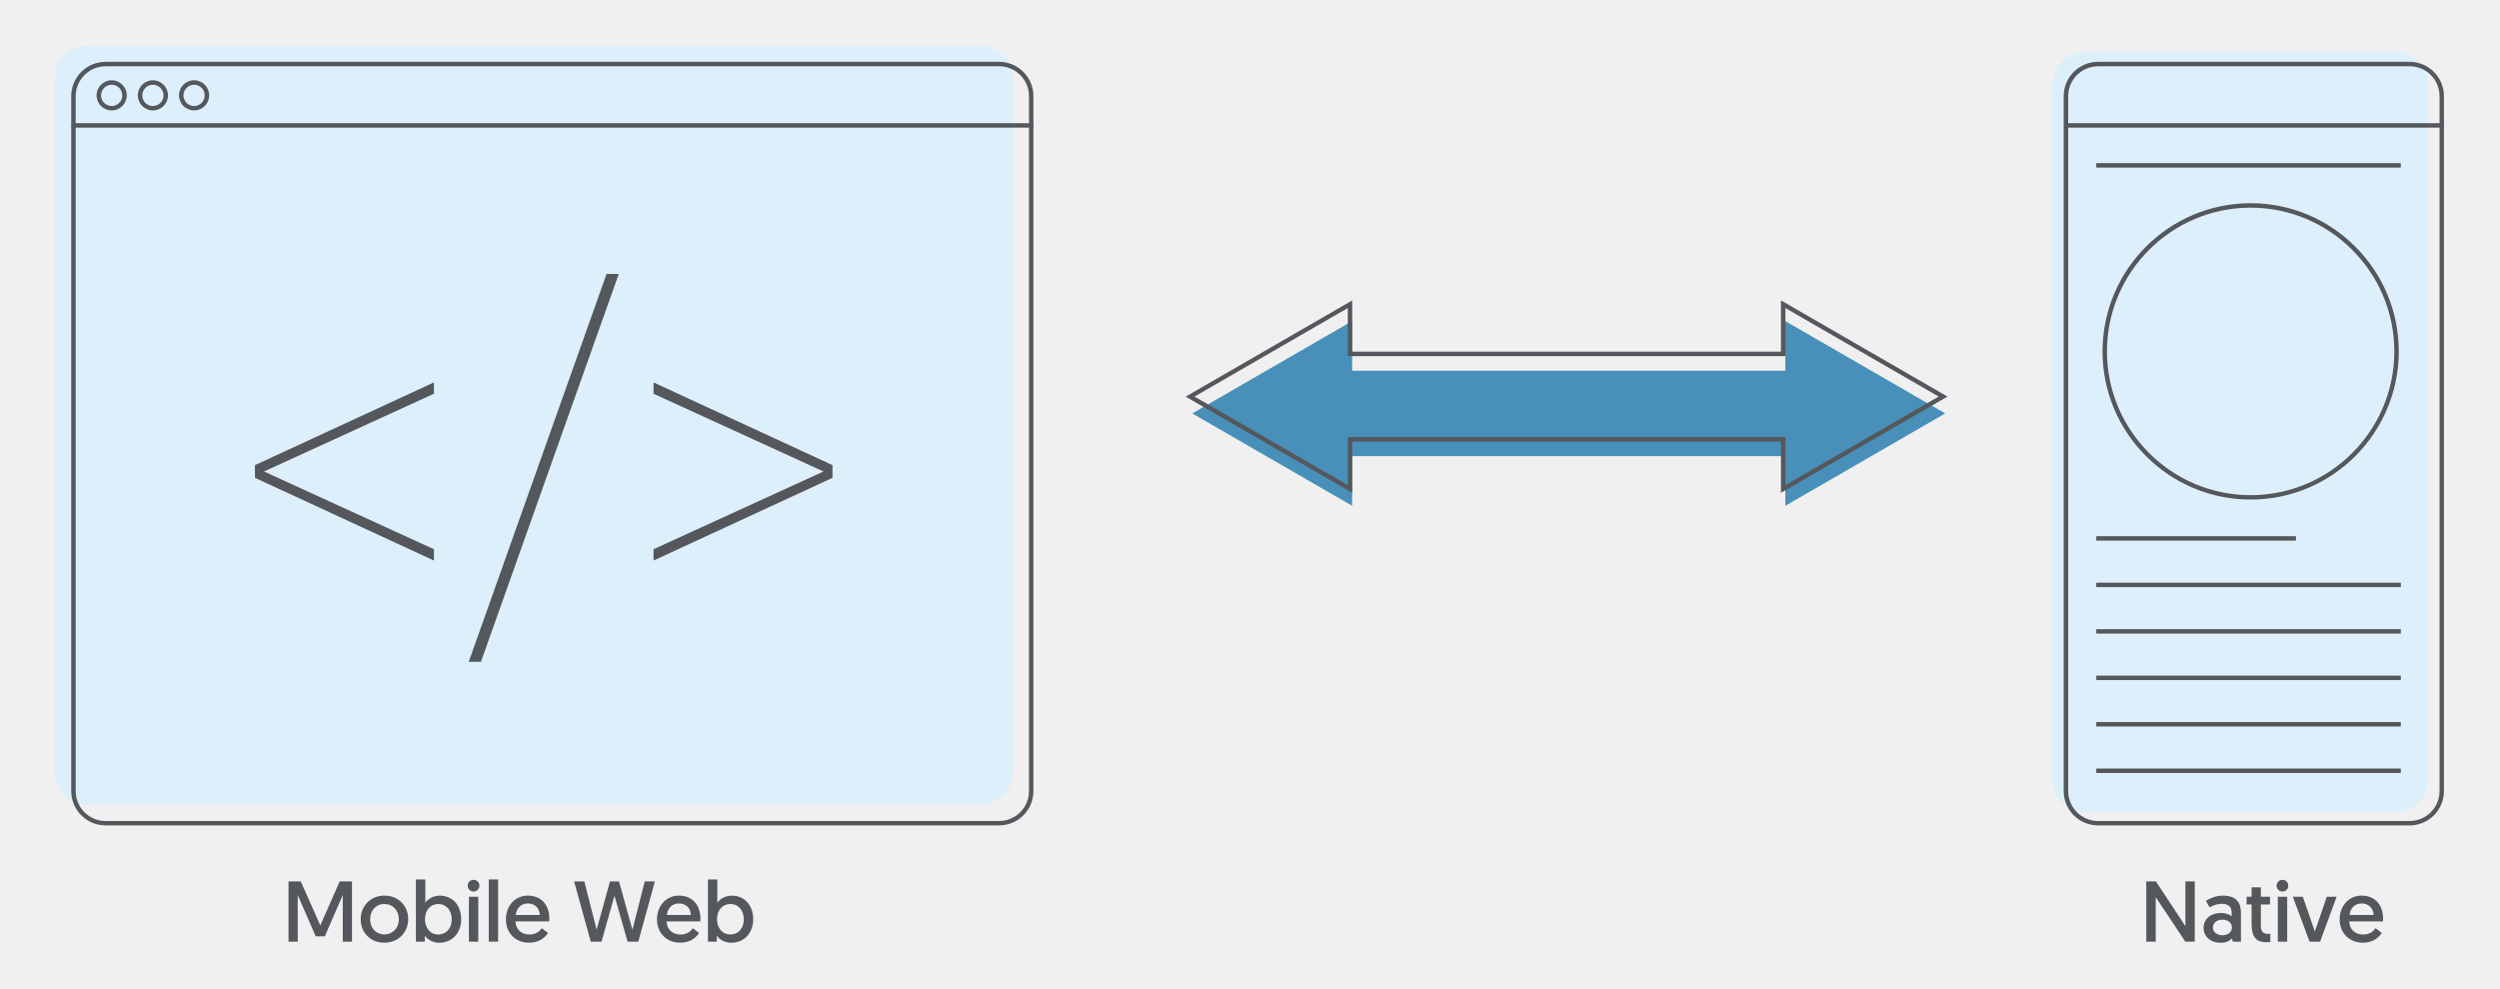
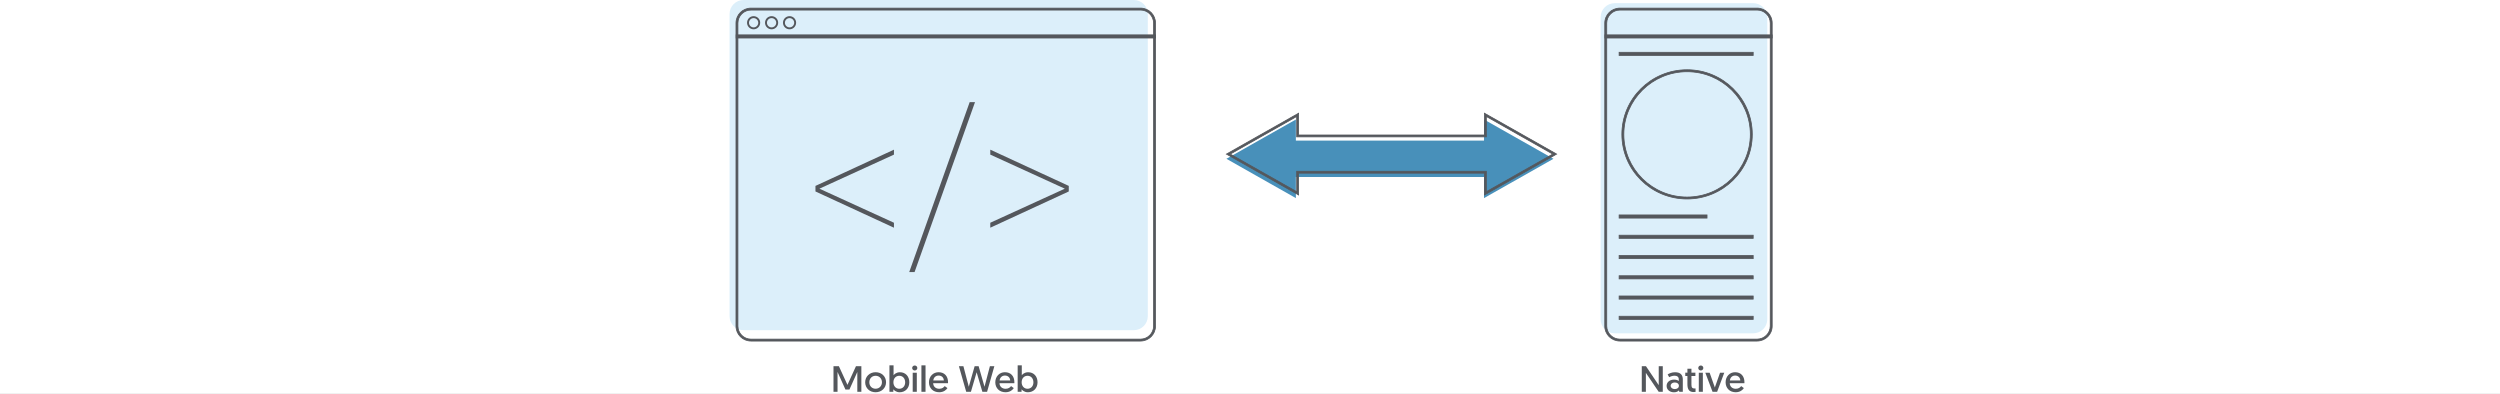
- <svg xmlns="http://www.w3.org/2000/svg" version="1.1" x="0px" y="0px" viewBox="0 0 563.7 222.87" style="enable-background:new 0 0 563.7 222.87;" xml:space="preserve">
-   <style type="text/css">
- 	.st0{fill:#4890BA;}
- 	.st1{fill:#DCEFFA;}
- 	.st2{fill:#54575C;}
- 	.st3{fill:#61A575;}
- 	.st4{fill:none;stroke:#54575C;stroke-linejoin:round;stroke-miterlimit:10;}
- 	.st5{fill:#FFFFFF;}
- 	.st6{fill:none;stroke:#54575C;stroke-miterlimit:10;}
- </style>
-   <g id="Layer_1">
- </g>
-   <g id="Layer_2">
- </g>
-   <g id="Layer_3">
-     <g>
-       <g>
-         <path class="st1" d="M540.43,183.02h-70.28c-4,0-7.24-3.24-7.24-7.24V19.09c0-4,3.24-7.24,7.24-7.24h70.28     c4,0,7.24,3.24,7.24,7.24v156.69C547.67,179.78,544.42,183.02,540.43,183.02z" />
-       </g>
-       <g>
-         <path class="st1" d="M221.22,181.46H19.66c-4,0-7.24-3.24-7.24-7.24V17.53c0-4,3.24-7.24,7.24-7.24h201.56     c4,0,7.24,3.24,7.24,7.24v156.69C228.46,178.22,225.22,181.46,221.22,181.46z" />
-       </g>
-       <g>
-         <g>
-           <path class="st2" d="M225.37,186.11H23.81c-4.27,0-7.74-3.47-7.74-7.74V21.68c0-4.27,3.47-7.74,7.74-7.74h201.56      c4.27,0,7.74,3.47,7.74,7.74v156.69C233.11,182.64,229.64,186.11,225.37,186.11z M23.81,14.95c-3.71,0-6.74,3.02-6.74,6.74      v156.69c0,3.71,3.02,6.74,6.74,6.74h201.56c3.71,0,6.74-3.02,6.74-6.74V21.68c0-3.71-3.02-6.74-6.74-6.74H23.81z" />
+ <svg xmlns="http://www.w3.org/2000/svg" width="795px" height="125px" viewBox="0 0 795 125" version="1.1">
+   <g id="Page-1" stroke="none" stroke-width="1" fill="none" fill-rule="evenodd">
+     <g id="Group-15">
+       <rect id="Rectangle" fill="#FFFFFF" x="0" y="0" width="795" height="125" />
+       <g id="Mobile-Blog-Post-Graphics2-01" transform="translate(232, 0)" fill-rule="nonzero">
+         <path d="M325.473,106 L281.527,106 C279.026,106 277,104.013 277,101.559 L277,5.441 C277,2.987 279.026,1 281.527,1 L325.473,1 C327.974,1 330,2.987 330,5.441 L330,101.559 C330,104.013 327.968,106 325.473,106 Z" id="Path" fill="#DCEFFA" />
+         <path d="M128.543,105 L4.457,105 C1.995,105 0,103.013 0,100.559 L0,4.441 C0,1.987 1.995,0 4.457,0 L128.543,0 C131.005,0 133,1.987 133,4.441 L133,100.559 C133,103.013 131.005,105 128.543,105 Z" id="Path" fill="#DCEFFA" />
+         <g id="Group" transform="translate(2, 2)" fill="#54575C">
+           <path d="M128.695,106.453 L4.801,106.453 C2.176,106.453 0.043,104.319 0.043,101.693 L0.043,5.338 C0.043,2.712 2.176,0.578 4.801,0.578 L128.695,0.578 C131.32,0.578 133.453,2.712 133.453,5.338 L133.453,101.693 C133.453,104.319 131.32,106.453 128.695,106.453 Z M4.801,1.199 C2.52,1.199 0.658,3.056 0.658,5.344 L0.658,101.699 C0.658,103.981 2.514,105.844 4.801,105.844 L128.695,105.844 C130.976,105.844 132.838,103.987 132.838,101.699 L132.838,5.338 C132.838,3.056 130.982,1.193 128.695,1.193 L4.801,1.193 L4.801,1.199 Z" id="Shape" stroke="#54575C" stroke-width="0.25" />
+           <rect id="Rectangle" stroke="#54575C" stroke-width="0.25" x="0.092" y="9.089" width="133.342" height="1" />
+           <path d="M5.649,7.318 C4.499,7.318 3.559,6.383 3.559,5.227 C3.559,4.077 4.493,3.136 5.649,3.136 C6.798,3.136 7.739,4.071 7.739,5.227 C7.739,6.383 6.804,7.318 5.649,7.318 Z M5.649,3.757 C4.838,3.757 4.174,4.421 4.174,5.233 C4.174,6.045 4.838,6.709 5.649,6.709 C6.46,6.709 7.124,6.045 7.124,5.233 C7.124,4.421 6.466,3.757 5.649,3.757 Z" id="Shape" />
+           <path d="M11.365,7.318 C10.216,7.318 9.276,6.383 9.276,5.227 C9.276,4.077 10.21,3.136 11.365,3.136 C12.515,3.136 13.455,4.071 13.455,5.227 C13.455,6.383 12.515,7.318 11.365,7.318 Z M11.365,3.757 C10.554,3.757 9.89,4.421 9.89,5.233 C9.89,6.045 10.554,6.709 11.365,6.709 C12.177,6.709 12.841,6.045 12.841,5.233 C12.841,4.421 12.177,3.757 11.365,3.757 Z" id="Shape" />
+           <path d="M17.076,7.318 C15.926,7.318 14.986,6.383 14.986,5.227 C14.986,4.077 15.92,3.136 17.076,3.136 C18.225,3.136 19.166,4.071 19.166,5.227 C19.166,6.383 18.231,7.318 17.076,7.318 Z M17.076,3.757 C16.264,3.757 15.601,4.421 15.601,5.233 C15.601,6.045 16.264,6.709 17.076,6.709 C17.887,6.709 18.551,6.045 18.551,5.233 C18.551,4.421 17.893,3.757 17.076,3.757 Z" id="Shape" />
        </g>
-         <g>
-           <rect x="16.15" y="27.78" class="st2" width="216.93" height="1" />
+         <g id="Group" transform="translate(278, 2)" fill="#54575C" stroke="#54575C" stroke-width="0.25">
+           <path d="M48.749,106.453 L5.121,106.453 C2.47,106.453 0.317,104.319 0.317,101.693 L0.317,5.338 C0.317,2.712 2.47,0.578 5.121,0.578 L48.749,0.578 C51.399,0.578 53.553,2.712 53.553,5.338 L53.553,101.693 C53.553,104.319 51.399,106.453 48.749,106.453 Z M5.127,1.199 C2.824,1.199 0.943,3.056 0.943,5.344 L0.943,101.699 C0.943,103.981 2.818,105.844 5.127,105.844 L48.755,105.844 C51.058,105.844 52.939,103.987 52.939,101.699 L52.939,5.338 C52.939,3.056 51.064,1.193 48.755,1.193 L5.127,1.193 L5.127,1.199 Z" id="Shape" />
+           <rect id="Rectangle" x="0.372" y="9.089" width="53.168" height="1" />
+           <g transform="translate(4.344828, 14.14368)" id="Rectangle">
+             <rect x="0.534" y="52.209" width="27.956" height="1" />
+             <rect x="0.534" y="58.653" width="42.635" height="1" />
+             <rect x="0.534" y="0.486" width="42.635" height="1" />
+             <rect x="0.534" y="65.098" width="42.635" height="1" />
+             <rect x="0.534" y="71.542" width="42.635" height="1" />
+             <rect x="0.534" y="77.981" width="42.635" height="1" />
+             <rect x="0.534" y="84.425" width="42.635" height="1" />
+           </g>
+           <path d="M26.491,61.273 C15.058,61.273 5.754,52.055 5.754,40.728 C5.754,29.4 15.058,20.182 26.491,20.182 C37.924,20.182 47.228,29.4 47.228,40.728 C47.228,52.055 37.924,61.273 26.491,61.273 Z M26.491,20.804 C15.399,20.804 6.374,29.745 6.374,40.734 C6.374,51.723 15.399,60.664 26.491,60.664 C37.583,60.664 46.608,51.723 46.608,40.734 C46.608,29.745 37.583,20.804 26.491,20.804 Z" id="Shape" />
        </g>
-         <g>
-           <path class="st2" d="M25.19,24.9c-1.87,0-3.4-1.52-3.4-3.4c0-1.87,1.52-3.4,3.4-3.4c1.87,0,3.4,1.52,3.4,3.4      C28.59,23.38,27.07,24.9,25.19,24.9z M25.19,19.11c-1.32,0-2.4,1.08-2.4,2.4s1.08,2.4,2.4,2.4s2.4-1.08,2.4-2.4      S26.52,19.11,25.19,19.11z" />
+         <g id="Group" transform="translate(27, 32)" fill="#54575C">
+           <polygon id="Path" points="0.315 27.117 25.277 15.592 25.277 17.167 1.577 28.001 25.277 38.834 25.277 40.41 0.315 28.884" />
+           <polygon id="Path" points="49.354 0.476 51.055 0.476 31.831 54.524 30.131 54.524" />
+           <polygon id="Path" points="80.87 28.884 55.909 40.41 55.909 38.834 79.609 28.001 55.909 17.167 55.909 15.592 80.87 27.117 80.87 28.884" />
        </g>
-         <g>
-           <path class="st2" d="M34.49,24.9c-1.87,0-3.4-1.52-3.4-3.4c0-1.87,1.52-3.4,3.4-3.4c1.87,0,3.4,1.52,3.4,3.4      C37.89,23.38,36.36,24.9,34.49,24.9z M34.49,19.11c-1.32,0-2.4,1.08-2.4,2.4s1.08,2.4,2.4,2.4s2.4-1.08,2.4-2.4      S35.81,19.11,34.49,19.11z" />
+         <polygon id="Path" fill="#4890BA" points="262 50.497 239.913 38 239.913 44.717 180.087 44.717 180.087 38 158 50.497 180.087 63 180.087 56.277 239.913 56.277 239.913 63" />
+         <path d="M240.045,61.994 L240.045,55.067 L180.955,55.067 L180.955,62 L158,49.003 L180.955,36.006 L180.955,42.933 L240.045,42.933 L240.045,36 L263,48.997 L240.045,61.994 Z M180.344,54.468 L240.656,54.468 L240.656,60.957 L261.778,48.997 L240.656,37.037 L240.656,43.532 L180.344,43.532 L180.344,37.037 L159.222,48.997 L180.344,60.957 L180.344,54.468 Z" id="Shape" stroke="#54575C" stroke-width="0.25" fill="#54575C" />
+         <g id="Group" transform="translate(33, 116)" fill="#54575C">
+           <polygon id="Path" points="4.488 6.39 7.2 0.444 8.914 0.444 8.914 8.592 7.627 8.592 7.627 2.286 5.12 7.872 3.844 7.872 1.337 2.286 1.337 8.592 0.05 8.592 0.05 0.444 1.764 0.444" />
+           <path d="M13.44,2.364 C15.371,2.364 16.764,3.726 16.764,5.55 C16.764,7.374 15.346,8.736 13.44,8.736 C11.52,8.736 10.128,7.398 10.128,5.562 C10.128,3.726 11.558,2.364 13.44,2.364 Z M13.44,7.614 C14.603,7.614 15.458,6.738 15.458,5.556 C15.458,4.368 14.603,3.498 13.44,3.498 C12.263,3.498 11.446,4.38 11.446,5.568 C11.446,6.762 12.276,7.614 13.44,7.614 Z" id="Shape" />
+           <path d="M17.847,0.18 L19.153,0.18 L19.153,3.336 C19.32,3.066 19.995,2.37 21.184,2.37 C22.973,2.37 24.161,3.696 24.161,5.568 C24.161,7.428 22.886,8.742 21.097,8.742 C19.884,8.742 19.246,8.01 19.079,7.8 L19.079,8.592 L17.841,8.592 L17.841,0.18 L17.847,0.18 Z M20.967,7.626 C22.038,7.626 22.843,6.822 22.843,5.58 C22.843,4.356 22.075,3.498 20.98,3.498 C19.933,3.498 19.104,4.254 19.104,5.58 C19.104,6.696 19.816,7.626 20.967,7.626 Z" id="Shape" />
+           <path d="M25.889,0.228 C26.347,0.228 26.706,0.576 26.706,1.02 C26.706,1.464 26.347,1.812 25.889,1.812 C25.43,1.812 25.071,1.464 25.071,1.02 C25.071,0.576 25.43,0.228 25.889,0.228 Z M25.239,2.52 L26.545,2.52 L26.545,8.592 L25.239,8.592 L25.239,2.52 Z" id="Shape" />
+           <polygon id="Path" points="28.012 0.18 29.318 0.18 29.318 8.592 28.012 8.592" />
+           <path d="M33.46,2.364 C35.354,2.364 36.474,3.63 36.474,5.538 C36.474,5.64 36.474,5.748 36.462,5.85 L31.745,5.85 C31.77,6.93 32.574,7.632 33.689,7.632 C34.636,7.632 35.174,7.122 35.416,6.78 L36.282,7.41 C35.985,7.908 35.156,8.736 33.664,8.736 C31.708,8.736 30.408,7.41 30.408,5.568 C30.408,3.69 31.745,2.364 33.46,2.364 Z M35.143,4.986 C35.094,3.984 34.376,3.426 33.472,3.426 C32.568,3.426 31.875,4.032 31.788,4.986 L35.143,4.986 Z" id="Shape" />
+           <polygon id="Path" points="45.568 2.376 43.754 8.592 42.256 8.592 39.929 0.444 41.359 0.444 43.073 6.984 44.937 0.444 46.2 0.444 48.075 6.984 49.79 0.444 51.208 0.444 48.892 8.592 47.394 8.592" />
+           <path d="M54.557,2.364 C56.451,2.364 57.571,3.63 57.571,5.538 C57.571,5.64 57.571,5.748 57.559,5.85 L52.842,5.85 C52.867,6.93 53.671,7.632 54.786,7.632 C55.733,7.632 56.271,7.122 56.513,6.78 L57.38,7.41 C57.082,7.908 56.253,8.736 54.761,8.736 C52.805,8.736 51.505,7.41 51.505,5.568 C51.511,3.69 52.842,2.364 54.557,2.364 Z M56.24,4.986 C56.191,3.984 55.473,3.426 54.569,3.426 C53.665,3.426 52.972,4.032 52.885,4.986 L56.24,4.986 Z" id="Shape" />
+           <path d="M58.624,0.18 L59.93,0.18 L59.93,3.336 C60.097,3.066 60.772,2.37 61.96,2.37 C63.75,2.37 64.938,3.696 64.938,5.568 C64.938,7.428 63.663,8.742 61.874,8.742 C60.66,8.742 60.023,8.01 59.856,7.8 L59.856,8.592 L58.618,8.592 L58.618,0.18 L58.624,0.18 Z M61.75,7.626 C62.821,7.626 63.626,6.822 63.626,5.58 C63.626,4.356 62.858,3.498 61.762,3.498 C60.716,3.498 59.887,4.254 59.887,5.58 C59.887,6.696 60.599,7.626 61.75,7.626 Z" id="Shape" />
        </g>
-         <g>
-           <path class="st2" d="M43.78,24.9c-1.87,0-3.4-1.52-3.4-3.4c0-1.87,1.52-3.4,3.4-3.4c1.87,0,3.4,1.52,3.4,3.4      C47.18,23.38,45.66,24.9,43.78,24.9z M43.78,19.11c-1.32,0-2.4,1.08-2.4,2.4s1.08,2.4,2.4,2.4s2.4-1.08,2.4-2.4      S45.11,19.11,43.78,19.11z" />
+         <g id="Group" transform="translate(290, 116)" fill="#54575C">
+           <polygon id="Path" points="0.086 0.444 1.412 0.444 5.476 6.492 5.476 0.444 6.765 0.444 6.765 8.592 5.463 8.592 1.387 2.574 1.387 8.592 0.086 8.592" />
+           <path d="M10.371,4.716 C11.079,4.716 11.617,4.95 11.849,5.16 L11.849,4.59 C11.849,3.894 11.354,3.474 10.536,3.474 C9.851,3.474 9.258,3.708 8.806,3.948 L8.311,3.066 C8.806,2.754 9.637,2.37 10.67,2.37 C12.509,2.37 13.133,3.348 13.133,4.674 L13.133,8.598 L12.008,8.598 L11.904,8.142 C11.587,8.49 11.086,8.748 10.316,8.748 C9.014,8.748 7.981,7.944 7.981,6.726 C7.981,5.544 8.953,4.716 10.371,4.716 Z M10.584,7.728 C11.342,7.728 11.886,7.308 11.886,6.678 C11.886,6.036 11.354,5.628 10.572,5.628 C9.79,5.628 9.271,6.072 9.271,6.678 C9.271,7.284 9.802,7.728 10.584,7.728 Z" id="Shape" />
+           <path d="M14.599,1.248 L15.877,1.248 L15.877,2.514 L17.136,2.514 L17.136,3.564 L15.877,3.564 L15.877,6.39 C15.877,7.332 16.243,7.542 16.934,7.542 C17.038,7.542 17.184,7.53 17.184,7.53 L17.184,8.622 C17.184,8.622 16.958,8.67 16.555,8.67 C15.052,8.67 14.599,7.68 14.599,6.192 L14.599,3.564 L13.915,3.564 L13.915,2.514 L14.599,2.514 L14.599,1.248 L14.599,1.248 Z" id="Path" />
+           <path d="M18.853,0.228 C19.305,0.228 19.659,0.576 19.659,1.02 C19.659,1.464 19.305,1.812 18.853,1.812 C18.401,1.812 18.046,1.464 18.046,1.02 C18.052,0.576 18.407,0.228 18.853,0.228 Z M18.217,2.52 L19.507,2.52 L19.507,8.592 L18.217,8.592 L18.217,2.52 Z" id="Shape" />
+           <polygon id="Path" points="22.587 8.592 20.289 2.52 21.664 2.52 23.32 7.224 24.97 2.52 26.321 2.52 24.047 8.592" />
+           <path d="M29.755,2.364 C31.625,2.364 32.731,3.63 32.731,5.538 C32.731,5.64 32.731,5.748 32.719,5.85 L28.062,5.85 C28.087,6.93 28.881,7.632 29.981,7.632 C30.916,7.632 31.454,7.122 31.686,6.78 L32.542,7.41 C32.248,7.908 31.429,8.736 29.957,8.736 C28.026,8.736 26.742,7.41 26.742,5.568 C26.748,3.69 28.062,2.364 29.755,2.364 Z M31.417,4.986 C31.368,3.984 30.659,3.426 29.767,3.426 C28.875,3.426 28.191,4.032 28.111,4.986 L31.417,4.986 Z" id="Shape" />
        </g>
-       </g>
-       <g>
-         <g>
-           <path class="st2" d="M543.54,186.11h-70.29c-4.27,0-7.74-3.47-7.74-7.74V21.68c0-4.27,3.47-7.74,7.74-7.74h70.29      c4.27,0,7.74,3.47,7.74,7.74v156.69C551.28,182.64,547.81,186.11,543.54,186.11z M473.26,14.95c-3.71,0-6.74,3.02-6.74,6.74      v156.69c0,3.71,3.02,6.74,6.74,6.74h70.29c3.71,0,6.74-3.02,6.74-6.74V21.68c0-3.71-3.02-6.74-6.74-6.74H473.26z" />
-         </g>
-         <g>
-           <rect x="465.6" y="27.78" class="st2" width="85.66" height="1" />
-         </g>
-         <g>
-           <g>
-             <rect x="472.86" y="120.9" class="st2" width="45.04" height="1" />
-           </g>
-           <g>
-             <rect x="472.86" y="131.38" class="st2" width="68.69" height="1" />
-           </g>
-           <g>
-             <rect x="472.86" y="36.79" class="st2" width="68.69" height="1" />
-           </g>
-           <g>
-             <rect x="472.86" y="141.86" class="st2" width="68.69" height="1" />
-           </g>
-           <g>
-             <rect x="472.86" y="152.34" class="st2" width="68.69" height="1" />
-           </g>
-           <g>
-             <rect x="472.86" y="162.81" class="st2" width="68.69" height="1" />
-           </g>
-           <g>
-             <rect x="472.86" y="173.29" class="st2" width="68.69" height="1" />
-           </g>
-         </g>
-         <g>
-           <path class="st2" d="M507.68,112.64c-18.42,0-33.41-14.99-33.41-33.41s14.99-33.41,33.41-33.41s33.41,14.99,33.41,33.41      S526.1,112.64,507.68,112.64z M507.68,46.83c-17.87,0-32.41,14.54-32.41,32.41s14.54,32.41,32.41,32.41s32.41-14.54,32.41-32.41      S525.55,46.83,507.68,46.83z" />
-         </g>
-       </g>
-       <g>
-         <g>
-           <path class="st2" d="M57.51,104.88l40.37-18.65v2.55l-38.33,17.53l38.33,17.53v2.55l-40.37-18.65V104.88z" />
-         </g>
-         <g>
-           <path class="st2" d="M136.82,61.77h2.75l-31.09,87.46h-2.75L136.82,61.77z" />
-         </g>
-         <g>
-           <path class="st2" d="M187.79,107.74l-40.37,18.65v-2.55l38.33-17.53l-38.33-17.53v-2.55l40.37,18.65V107.74z" />
-         </g>
-       </g>
-       <g>
-         <polygon class="st0" points="438.78,93.22 402.71,72.4 402.71,83.59 305.01,83.59 305.01,72.4 268.94,93.22 305.01,114.05      305.01,102.85 402.71,102.85 402.71,114.05    " />
-       </g>
-       <g>
-         <path class="st2" d="M401.73,111.11V99.55h-96.71v11.57l-37.57-21.69l37.57-21.69V79.3h96.71V67.73l37.57,21.69L401.73,111.11z      M304.02,98.55h98.71v10.83l34.57-19.96l-34.57-19.96V80.3h-98.71V69.46l-34.57,19.96l34.57,19.96V98.55z" />
-       </g>
-       <g>
-         <path class="st2" d="M72.25,208.65l4.38-9.91h2.77v13.58h-2.08v-10.51l-4.05,9.31h-2.06l-4.05-9.31v10.51h-2.08v-13.58h2.77     L72.25,208.65z" />
-         <path class="st2" d="M86.71,201.94c3.12,0,5.37,2.27,5.37,5.31s-2.29,5.31-5.37,5.31c-3.1,0-5.35-2.23-5.35-5.29     C81.36,204.21,83.67,201.94,86.71,201.94z M86.71,210.69c1.88,0,3.26-1.46,3.26-3.43c0-1.98-1.38-3.43-3.26-3.43     c-1.9,0-3.22,1.47-3.22,3.45C83.49,209.27,84.83,210.69,86.71,210.69z" />
-         <path class="st2" d="M93.83,198.3h2.11v5.26c0.27-0.45,1.36-1.61,3.28-1.61c2.89,0,4.81,2.21,4.81,5.33     c0,3.1-2.06,5.29-4.95,5.29c-1.96,0-2.99-1.22-3.26-1.57v1.32h-2V198.3z M98.87,210.71c1.73,0,3.03-1.34,3.03-3.41     c0-2.04-1.24-3.47-3.01-3.47c-1.69,0-3.03,1.26-3.03,3.47C95.86,209.16,97.01,210.71,98.87,210.71z" />
-         <path class="st2" d="M106.82,198.38c0.74,0,1.32,0.58,1.32,1.32c0,0.74-0.58,1.32-1.32,1.32c-0.74,0-1.32-0.58-1.32-1.32     C105.5,198.96,106.08,198.38,106.82,198.38z M105.77,202.2h2.11v10.12h-2.11V202.2z" />
-         <path class="st2" d="M110.25,198.3h2.11v14.02h-2.11V198.3z" />
-         <path class="st2" d="M119.05,201.94c3.06,0,4.87,2.11,4.87,5.29c0,0.17,0,0.35-0.02,0.52h-7.62c0.04,1.8,1.34,2.97,3.14,2.97     c1.53,0,2.4-0.85,2.79-1.42l1.4,1.05c-0.48,0.83-1.82,2.21-4.23,2.21c-3.16,0-5.26-2.21-5.26-5.28     C114.12,204.15,116.28,201.94,119.05,201.94z M121.77,206.31c-0.08-1.67-1.24-2.6-2.7-2.6s-2.58,1.01-2.72,2.6H121.77z" />
-         <path class="st2" d="M138.61,201.96l-2.93,10.36h-2.42l-3.76-13.58h2.31l2.77,10.9l3.01-10.9h2.04l3.03,10.9l2.77-10.9h2.29     l-3.74,13.58h-2.42L138.61,201.96z" />
-         <path class="st2" d="M153.13,201.94c3.06,0,4.87,2.11,4.87,5.29c0,0.17,0,0.35-0.02,0.52h-7.62c0.04,1.8,1.34,2.97,3.14,2.97     c1.53,0,2.4-0.85,2.79-1.42l1.4,1.05c-0.48,0.83-1.82,2.21-4.23,2.21c-3.16,0-5.26-2.21-5.26-5.28     C148.21,204.15,150.36,201.94,153.13,201.94z M155.85,206.31c-0.08-1.67-1.24-2.6-2.7-2.6s-2.58,1.01-2.72,2.6H155.85z" />
-         <path class="st2" d="M159.7,198.3h2.11v5.26c0.27-0.45,1.36-1.61,3.28-1.61c2.89,0,4.81,2.21,4.81,5.33     c0,3.1-2.06,5.29-4.95,5.29c-1.96,0-2.99-1.22-3.26-1.57v1.32h-2V198.3z M164.75,210.71c1.73,0,3.03-1.34,3.03-3.41     c0-2.04-1.24-3.47-3.01-3.47c-1.69,0-3.03,1.26-3.03,3.47C161.74,209.16,162.89,210.71,164.75,210.71z" />
-       </g>
-       <g>
-         <path class="st2" d="M484.14,198.74h2.17l6.65,10.08v-10.08h2.11v13.58h-2.13l-6.67-10.03v10.03h-2.13V198.74z" />
-         <path class="st2" d="M500.97,205.86c1.16,0,2.04,0.39,2.42,0.74v-0.95c0-1.16-0.81-1.86-2.15-1.86c-1.12,0-2.09,0.39-2.83,0.79     l-0.81-1.47c0.81-0.52,2.17-1.16,3.86-1.16c3.01,0,4.03,1.63,4.03,3.84v6.54h-1.84l-0.17-0.76c-0.52,0.58-1.34,1.01-2.6,1.01     c-2.13,0-3.82-1.34-3.82-3.37C497.06,207.24,498.65,205.86,500.97,205.86z M501.32,210.88c1.24,0,2.13-0.7,2.13-1.75     c0-1.07-0.87-1.75-2.15-1.75s-2.13,0.74-2.13,1.75S500.04,210.88,501.32,210.88z" />
-         <path class="st2" d="M507.89,200.08h2.09v2.11h2.06v1.75h-2.06v4.71c0,1.57,0.6,1.92,1.73,1.92c0.17,0,0.41-0.02,0.41-0.02v1.82     c0,0-0.37,0.08-1.03,0.08c-2.46,0-3.2-1.65-3.2-4.13v-4.38h-1.12v-1.75h1.12V200.08z" />
-         <path class="st2" d="M514.85,198.38c0.74,0,1.32,0.58,1.32,1.32c0,0.74-0.58,1.32-1.32,1.32c-0.74,0-1.32-0.58-1.32-1.32     C513.54,198.96,514.12,198.38,514.85,198.38z M513.81,202.2h2.11v10.12h-2.11V202.2z" />
-         <path class="st2" d="M520.96,212.32l-3.76-10.12h2.25l2.71,7.84l2.7-7.84h2.21l-3.72,10.12H520.96z" />
-         <path class="st2" d="M532.69,201.94c3.06,0,4.87,2.11,4.87,5.29c0,0.17,0,0.35-0.02,0.52h-7.62c0.04,1.8,1.34,2.97,3.14,2.97     c1.53,0,2.41-0.85,2.79-1.42l1.4,1.05c-0.48,0.83-1.82,2.21-4.23,2.21c-3.16,0-5.26-2.21-5.26-5.28     C527.77,204.15,529.92,201.94,532.69,201.94z M535.41,206.31c-0.08-1.67-1.24-2.6-2.7-2.6c-1.46,0-2.58,1.01-2.71,2.6H535.41z" />
      </g>
    </g>
  </g>
</svg>
